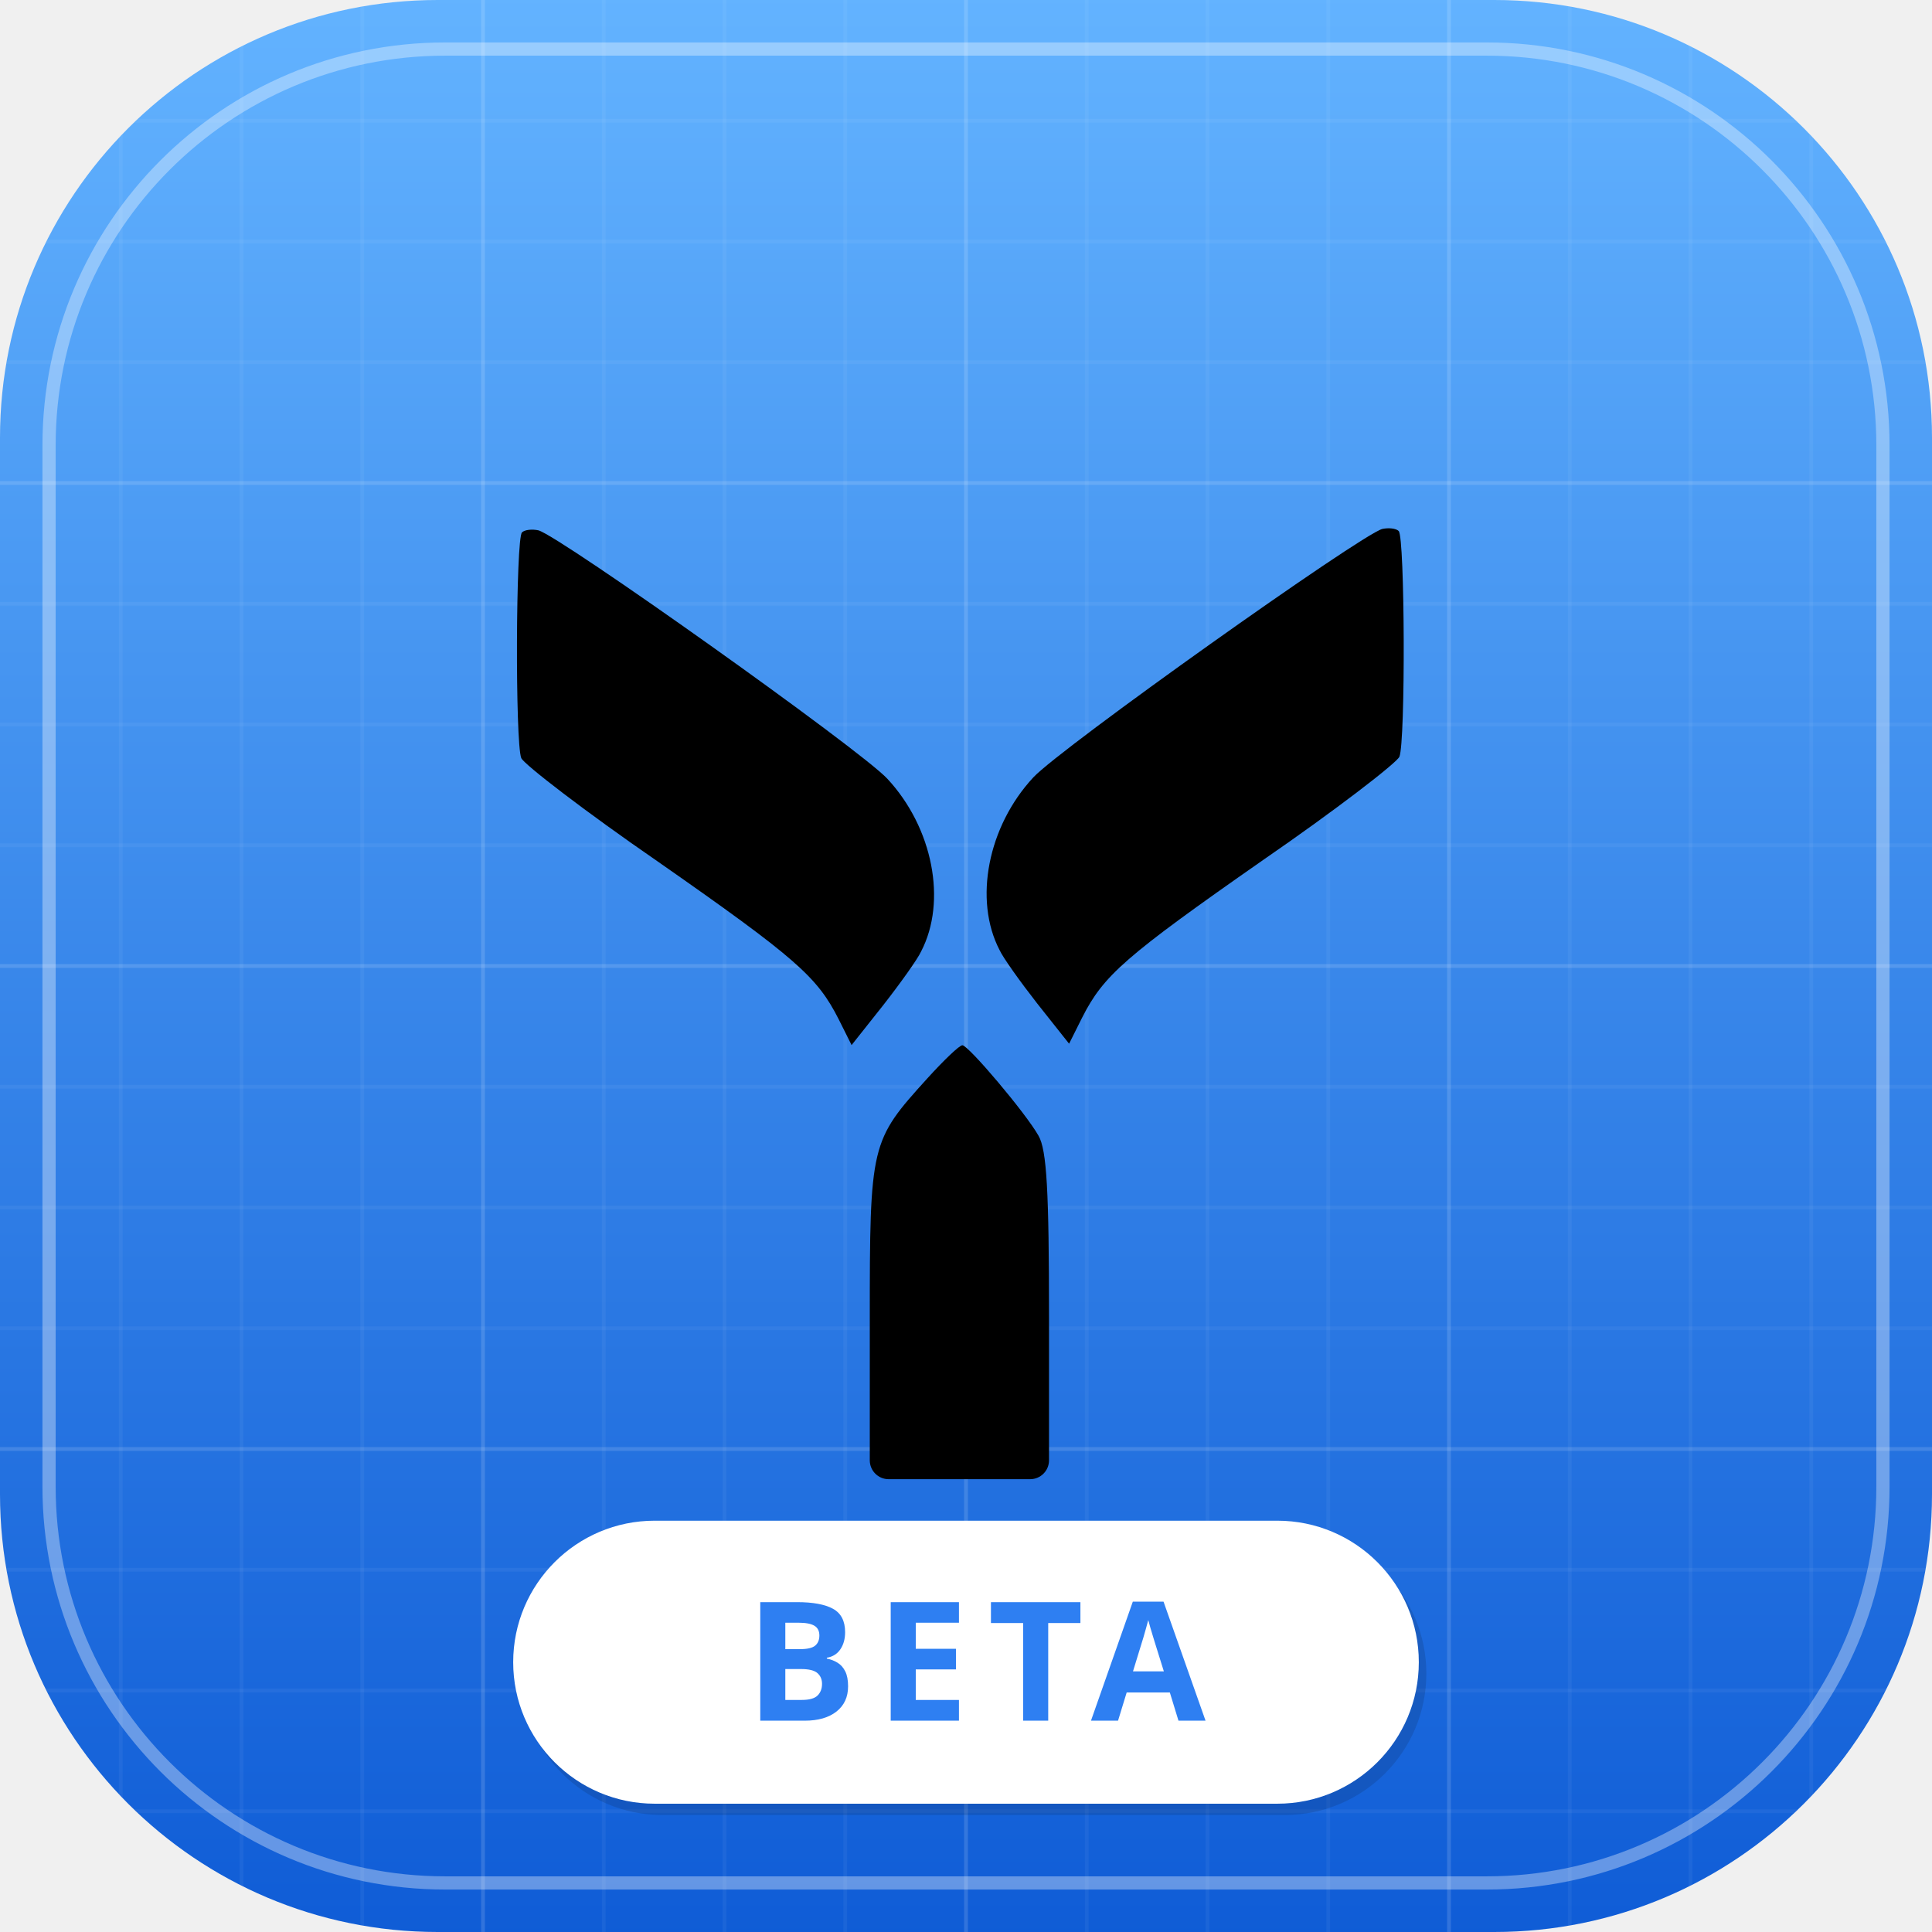
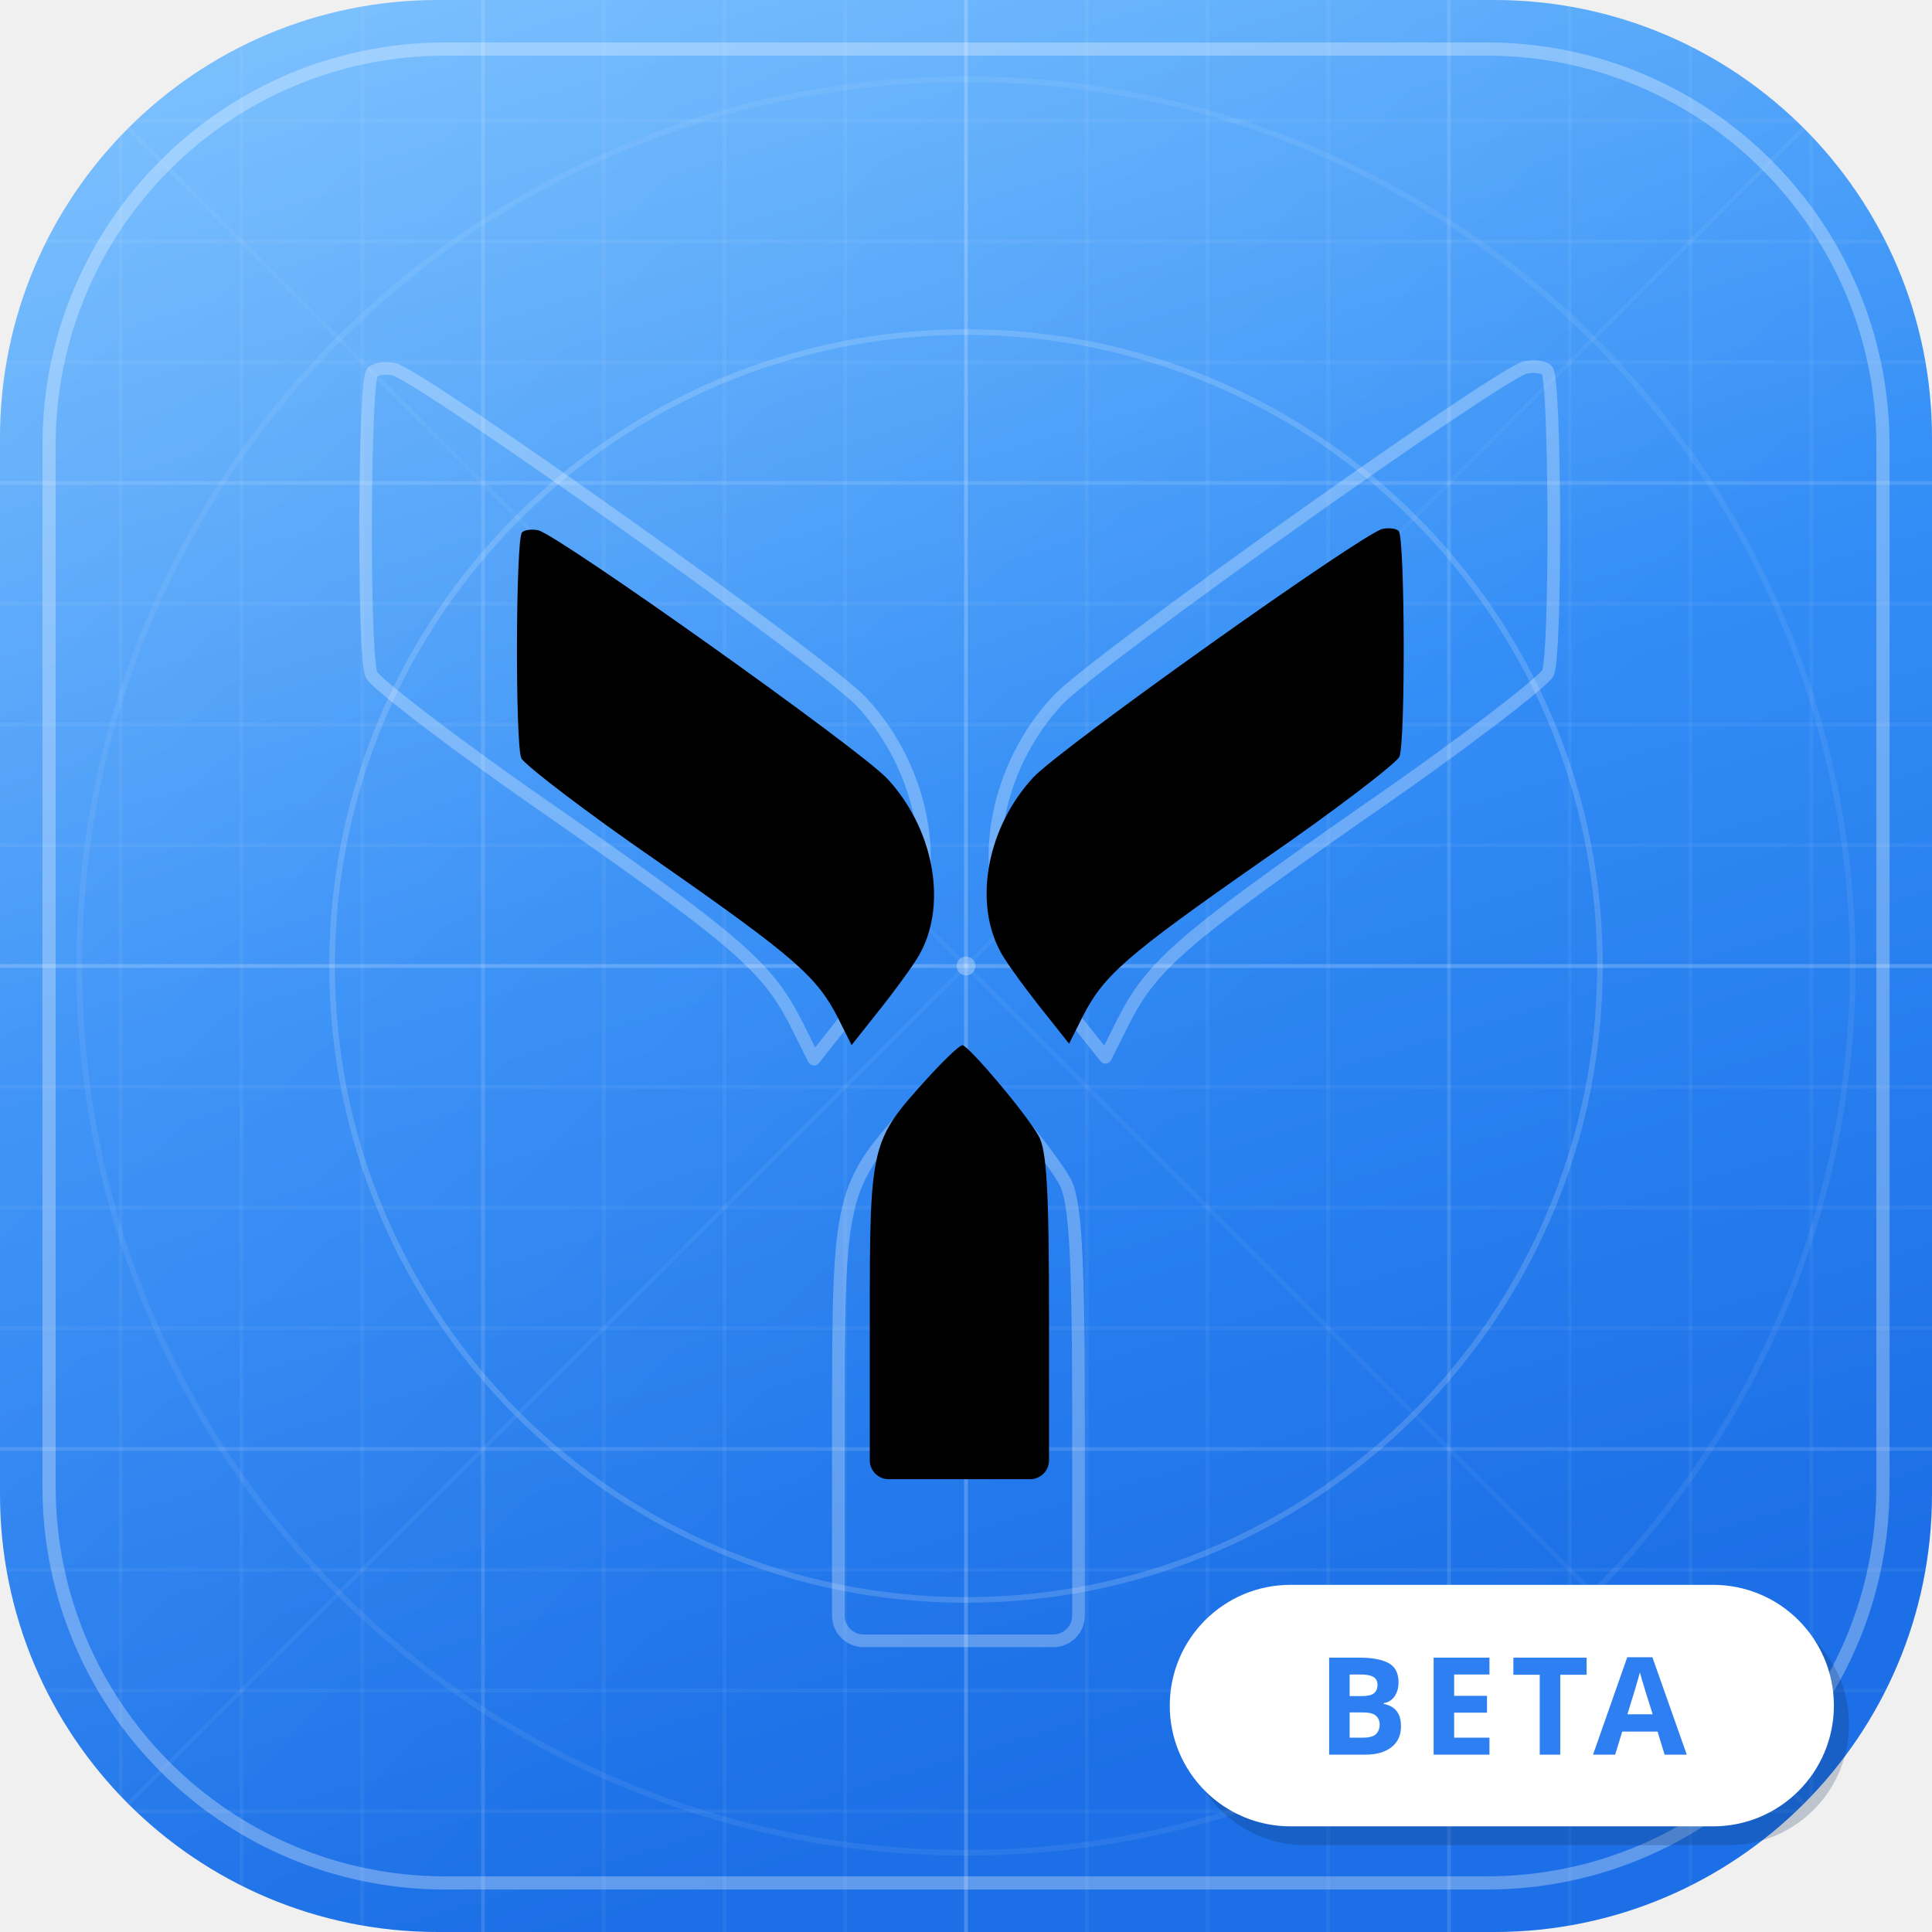
<svg xmlns="http://www.w3.org/2000/svg" width="1024" height="1024" viewBox="0 0 1024 1024">
  <defs>
-     <linearGradient id="tileGrad" x1="0" y1="0" x2="0" y2="1">
-       <stop offset="0" stop-color="#63B3FF" />
-       <stop offset="1" stop-color="#0F5CD6" />
+     <linearGradient id="tileGrad" x1="0" y1="0" x2="0.3" y2="1">
+       <stop offset="0" stop-color="#6FBCFF" />
+       <stop offset="0.52" stop-color="#338DF6" />
+       <stop offset="1" stop-color="#1C6FE6" />
    </linearGradient>
-     <filter id="soft" x="-30%" y="-30%" width="160%" height="160%">
-       <feGaussianBlur stdDeviation="20" />
-     </filter>
+     <linearGradient id="sheen" x1="0" y1="0" x2="1" y2="1">
+       <stop offset="0" stop-color="#FFFFFF" stop-opacity="0.14" />
+       <stop offset="0.6" stop-color="#FFFFFF" stop-opacity="0" />
+     </linearGradient>
    <clipPath id="tileClip">
      <rect x="0" y="0" width="1024" height="1024" rx="232" />
    </clipPath>
  </defs>
  <rect x="0" y="0" width="1024" height="1024" rx="232" fill="url(#tileGrad)" />
  <g clip-path="url(#tileClip)">
    <line x1="64" y1="0" x2="64" y2="1024" stroke="#FFFFFF" stroke-opacity="0.05" stroke-width="2" />
    <line x1="0" y1="64" x2="1024" y2="64" stroke="#FFFFFF" stroke-opacity="0.05" stroke-width="2" />
    <line x1="128" y1="0" x2="128" y2="1024" stroke="#FFFFFF" stroke-opacity="0.05" stroke-width="2" />
    <line x1="0" y1="128" x2="1024" y2="128" stroke="#FFFFFF" stroke-opacity="0.05" stroke-width="2" />
    <line x1="192" y1="0" x2="192" y2="1024" stroke="#FFFFFF" stroke-opacity="0.05" stroke-width="2" />
    <line x1="0" y1="192" x2="1024" y2="192" stroke="#FFFFFF" stroke-opacity="0.05" stroke-width="2" />
-     <line x1="256" y1="0" x2="256" y2="1024" stroke="#FFFFFF" stroke-opacity="0.14" stroke-width="2" />
-     <line x1="0" y1="256" x2="1024" y2="256" stroke="#FFFFFF" stroke-opacity="0.14" stroke-width="2" />
+     <line x1="256" y1="0" x2="256" y2="1024" stroke="#FFFFFF" stroke-opacity="0.12" stroke-width="2" />
+     <line x1="0" y1="256" x2="1024" y2="256" stroke="#FFFFFF" stroke-opacity="0.12" stroke-width="2" />
    <line x1="320" y1="0" x2="320" y2="1024" stroke="#FFFFFF" stroke-opacity="0.05" stroke-width="2" />
    <line x1="0" y1="320" x2="1024" y2="320" stroke="#FFFFFF" stroke-opacity="0.05" stroke-width="2" />
    <line x1="384" y1="0" x2="384" y2="1024" stroke="#FFFFFF" stroke-opacity="0.05" stroke-width="2" />
    <line x1="0" y1="384" x2="1024" y2="384" stroke="#FFFFFF" stroke-opacity="0.05" stroke-width="2" />
    <line x1="448" y1="0" x2="448" y2="1024" stroke="#FFFFFF" stroke-opacity="0.05" stroke-width="2" />
    <line x1="0" y1="448" x2="1024" y2="448" stroke="#FFFFFF" stroke-opacity="0.05" stroke-width="2" />
-     <line x1="512" y1="0" x2="512" y2="1024" stroke="#FFFFFF" stroke-opacity="0.14" stroke-width="2" />
-     <line x1="0" y1="512" x2="1024" y2="512" stroke="#FFFFFF" stroke-opacity="0.14" stroke-width="2" />
+     <line x1="512" y1="0" x2="512" y2="1024" stroke="#FFFFFF" stroke-opacity="0.12" stroke-width="2" />
+     <line x1="0" y1="512" x2="1024" y2="512" stroke="#FFFFFF" stroke-opacity="0.12" stroke-width="2" />
    <line x1="576" y1="0" x2="576" y2="1024" stroke="#FFFFFF" stroke-opacity="0.05" stroke-width="2" />
    <line x1="0" y1="576" x2="1024" y2="576" stroke="#FFFFFF" stroke-opacity="0.05" stroke-width="2" />
    <line x1="640" y1="0" x2="640" y2="1024" stroke="#FFFFFF" stroke-opacity="0.05" stroke-width="2" />
    <line x1="0" y1="640" x2="1024" y2="640" stroke="#FFFFFF" stroke-opacity="0.05" stroke-width="2" />
    <line x1="704" y1="0" x2="704" y2="1024" stroke="#FFFFFF" stroke-opacity="0.05" stroke-width="2" />
    <line x1="0" y1="704" x2="1024" y2="704" stroke="#FFFFFF" stroke-opacity="0.05" stroke-width="2" />
-     <line x1="768" y1="0" x2="768" y2="1024" stroke="#FFFFFF" stroke-opacity="0.14" stroke-width="2" />
-     <line x1="0" y1="768" x2="1024" y2="768" stroke="#FFFFFF" stroke-opacity="0.14" stroke-width="2" />
+     <line x1="768" y1="0" x2="768" y2="1024" stroke="#FFFFFF" stroke-opacity="0.12" stroke-width="2" />
+     <line x1="0" y1="768" x2="1024" y2="768" stroke="#FFFFFF" stroke-opacity="0.12" stroke-width="2" />
    <line x1="832" y1="0" x2="832" y2="1024" stroke="#FFFFFF" stroke-opacity="0.05" stroke-width="2" />
    <line x1="0" y1="832" x2="1024" y2="832" stroke="#FFFFFF" stroke-opacity="0.05" stroke-width="2" />
    <line x1="896" y1="0" x2="896" y2="1024" stroke="#FFFFFF" stroke-opacity="0.05" stroke-width="2" />
    <line x1="0" y1="896" x2="1024" y2="896" stroke="#FFFFFF" stroke-opacity="0.05" stroke-width="2" />
    <line x1="960" y1="0" x2="960" y2="1024" stroke="#FFFFFF" stroke-opacity="0.05" stroke-width="2" />
    <line x1="0" y1="960" x2="1024" y2="960" stroke="#FFFFFF" stroke-opacity="0.05" stroke-width="2" />
+     <line x1="0" y1="1024" x2="1024" y2="0" stroke="#FFFFFF" stroke-opacity="0.05" stroke-width="2" />
+     <line x1="0" y1="0" x2="1024" y2="1024" stroke="#FFFFFF" stroke-opacity="0.05" stroke-width="2" />
+     <circle cx="512" cy="512" r="336" fill="none" stroke="#FFFFFF" stroke-opacity="0.16" stroke-width="3" />
+     <circle cx="512" cy="512" r="470" fill="none" stroke="#FFFFFF" stroke-opacity="0.07" stroke-width="3" />
+     <line x1="512" y1="0" x2="512" y2="1024" stroke="#FFFFFF" stroke-opacity="0.10" stroke-width="2" />
+     <line x1="0" y1="512" x2="1024" y2="512" stroke="#FFFFFF" stroke-opacity="0.10" stroke-width="2" />
+     <circle cx="512" cy="512" r="5" fill="#FFFFFF" fill-opacity="0.30" />
+     <rect x="0" y="0" width="1024" height="1024" fill="url(#sheen)" />
  </g>
-   <g transform="translate(274,280) scale(1)">
-     <path d="M2.652 2.19C-0.631 5.472 -0.995 113.797 2.287 121.821C3.746 125.104 35.842 149.906 74.504 176.531C148.179 227.958 159.121 237.806 170.428 260.054L177.358 273.914L194.135 252.76C203.254 241.088 212.372 228.323 214.196 224.311C228.055 197.685 220.396 158.659 196.324 132.763C181.735 117.08 23.077 4.378 11.405 1.096C8.123 0.366 4.111 0.731 2.652 2.19Z" fill="#000000" />
-     <path d="M467.348 1.459C470.631 4.742 470.995 113.067 467.713 121.091C466.254 124.374 434.158 149.175 395.496 175.801C321.821 227.228 310.879 237.075 299.572 259.324L292.642 273.184L275.865 252.029C266.746 240.358 257.628 227.592 255.804 223.58C241.945 196.955 249.604 157.929 273.676 132.033C288.265 116.35 446.923 3.648 458.595 0.365C461.877 -0.364 465.889 0.001 467.348 1.459Z" fill="#000000" />
-     <path d="M217.479 291.602C187.396 324.802 187 326.002 187 420.002V494.002C187 499.525 191.477 504.002 197 504.002H234.5H272C277.523 504.002 282 499.525 282 494.002V418.002C282 351.202 280.812 329.602 276.458 322.002C269.729 310.002 239.25 274.002 236.083 274.002C234.5 274.002 226.187 282.002 217.479 291.602Z" fill="#000000" />
+   <g transform="translate(274,280)">
+     <g transform="translate(236,252) scale(1.34) translate(-236,-252)" fill="none" stroke="#FFFFFF" stroke-opacity="0.28" stroke-width="5" stroke-linejoin="round">
+       <path d="M2.652 2.19C-0.631 5.472 -0.995 113.797 2.287 121.821C3.746 125.104 35.842 149.906 74.504 176.531C148.179 227.958 159.121 237.806 170.428 260.054L177.358 273.914L194.135 252.76C203.254 241.088 212.372 228.323 214.196 224.311C228.055 197.685 220.396 158.659 196.324 132.763C181.735 117.08 23.077 4.378 11.405 1.096C8.123 0.366 4.111 0.731 2.652 2.19Z" />
+       <path d="M467.348 1.459C470.631 4.742 470.995 113.067 467.713 121.091C466.254 124.374 434.158 149.175 395.496 175.801C321.821 227.228 310.879 237.075 299.572 259.324L292.642 273.184L275.865 252.029C266.746 240.358 257.628 227.592 255.804 223.58C241.945 196.955 249.604 157.929 273.676 132.033C288.265 116.35 446.923 3.648 458.595 0.365C461.877 -0.364 465.889 0.001 467.348 1.459Z" />
+       <path d="M217.479 291.602C187.396 324.802 187 326.002 187 420.002V494.002C187 499.525 191.477 504.002 197 504.002H234.5H272C277.523 504.002 282 499.525 282 494.002V418.002C282 351.202 280.812 329.602 276.458 322.002C269.729 310.002 239.25 274.002 236.083 274.002C234.5 274.002 226.187 282.002 217.479 291.602Z" />
+     </g>
+     <g>
+       <path d="M2.652 2.19C-0.631 5.472 -0.995 113.797 2.287 121.821C3.746 125.104 35.842 149.906 74.504 176.531C148.179 227.958 159.121 237.806 170.428 260.054L177.358 273.914L194.135 252.76C203.254 241.088 212.372 228.323 214.196 224.311C228.055 197.685 220.396 158.659 196.324 132.763C181.735 117.08 23.077 4.378 11.405 1.096C8.123 0.366 4.111 0.731 2.652 2.19Z" fill="#000000" />
+       <path d="M467.348 1.459C470.631 4.742 470.995 113.067 467.713 121.091C466.254 124.374 434.158 149.175 395.496 175.801C321.821 227.228 310.879 237.075 299.572 259.324L292.642 273.184L275.865 252.029C266.746 240.358 257.628 227.592 255.804 223.58C241.945 196.955 249.604 157.929 273.676 132.033C288.265 116.35 446.923 3.648 458.595 0.365C461.877 -0.364 465.889 0.001 467.348 1.459Z" fill="#000000" />
+       <path d="M217.479 291.602C187.396 324.802 187 326.002 187 420.002V494.002C187 499.525 191.477 504.002 197 504.002H234.5H272C277.523 504.002 282 499.525 282 494.002V418.002C282 351.202 280.812 329.602 276.458 322.002C269.729 310.002 239.25 274.002 236.083 274.002C234.5 274.002 226.187 282.002 217.479 291.602Z" fill="#000000" />
+     </g>
  </g>
-   <rect x="26" y="26" width="972" height="972" rx="210" fill="none" stroke="#FFFFFF" stroke-opacity="0.35" stroke-width="7" />
-   <rect x="276" y="812" width="480" height="150" rx="75" fill="#0A2348" opacity="0.18" />
-   <rect x="272" y="806" width="480" height="150" rx="75" fill="#FFFFFF" />
-   <text x="517" y="912" text-anchor="middle" font-family="Verdana, sans-serif" font-size="88" font-weight="bold" letter-spacing="10" fill="#2E7FF2">BETA</text>
+   <rect x="26" y="26" width="972" height="972" rx="210" fill="none" stroke="#FFFFFF" stroke-opacity="0.30" stroke-width="7" />
+   <rect x="628" y="850" width="352" height="128" rx="64" fill="#0B2B57" opacity="0.22" />
+   <rect x="620" y="840" width="352" height="128" rx="64" fill="#FFFFFF" />
+   <text x="796" y="930" text-anchor="middle" font-family="Verdana, sans-serif" font-size="72" font-weight="bold" letter-spacing="7" fill="#2E7FF2">BETA</text>
</svg>
